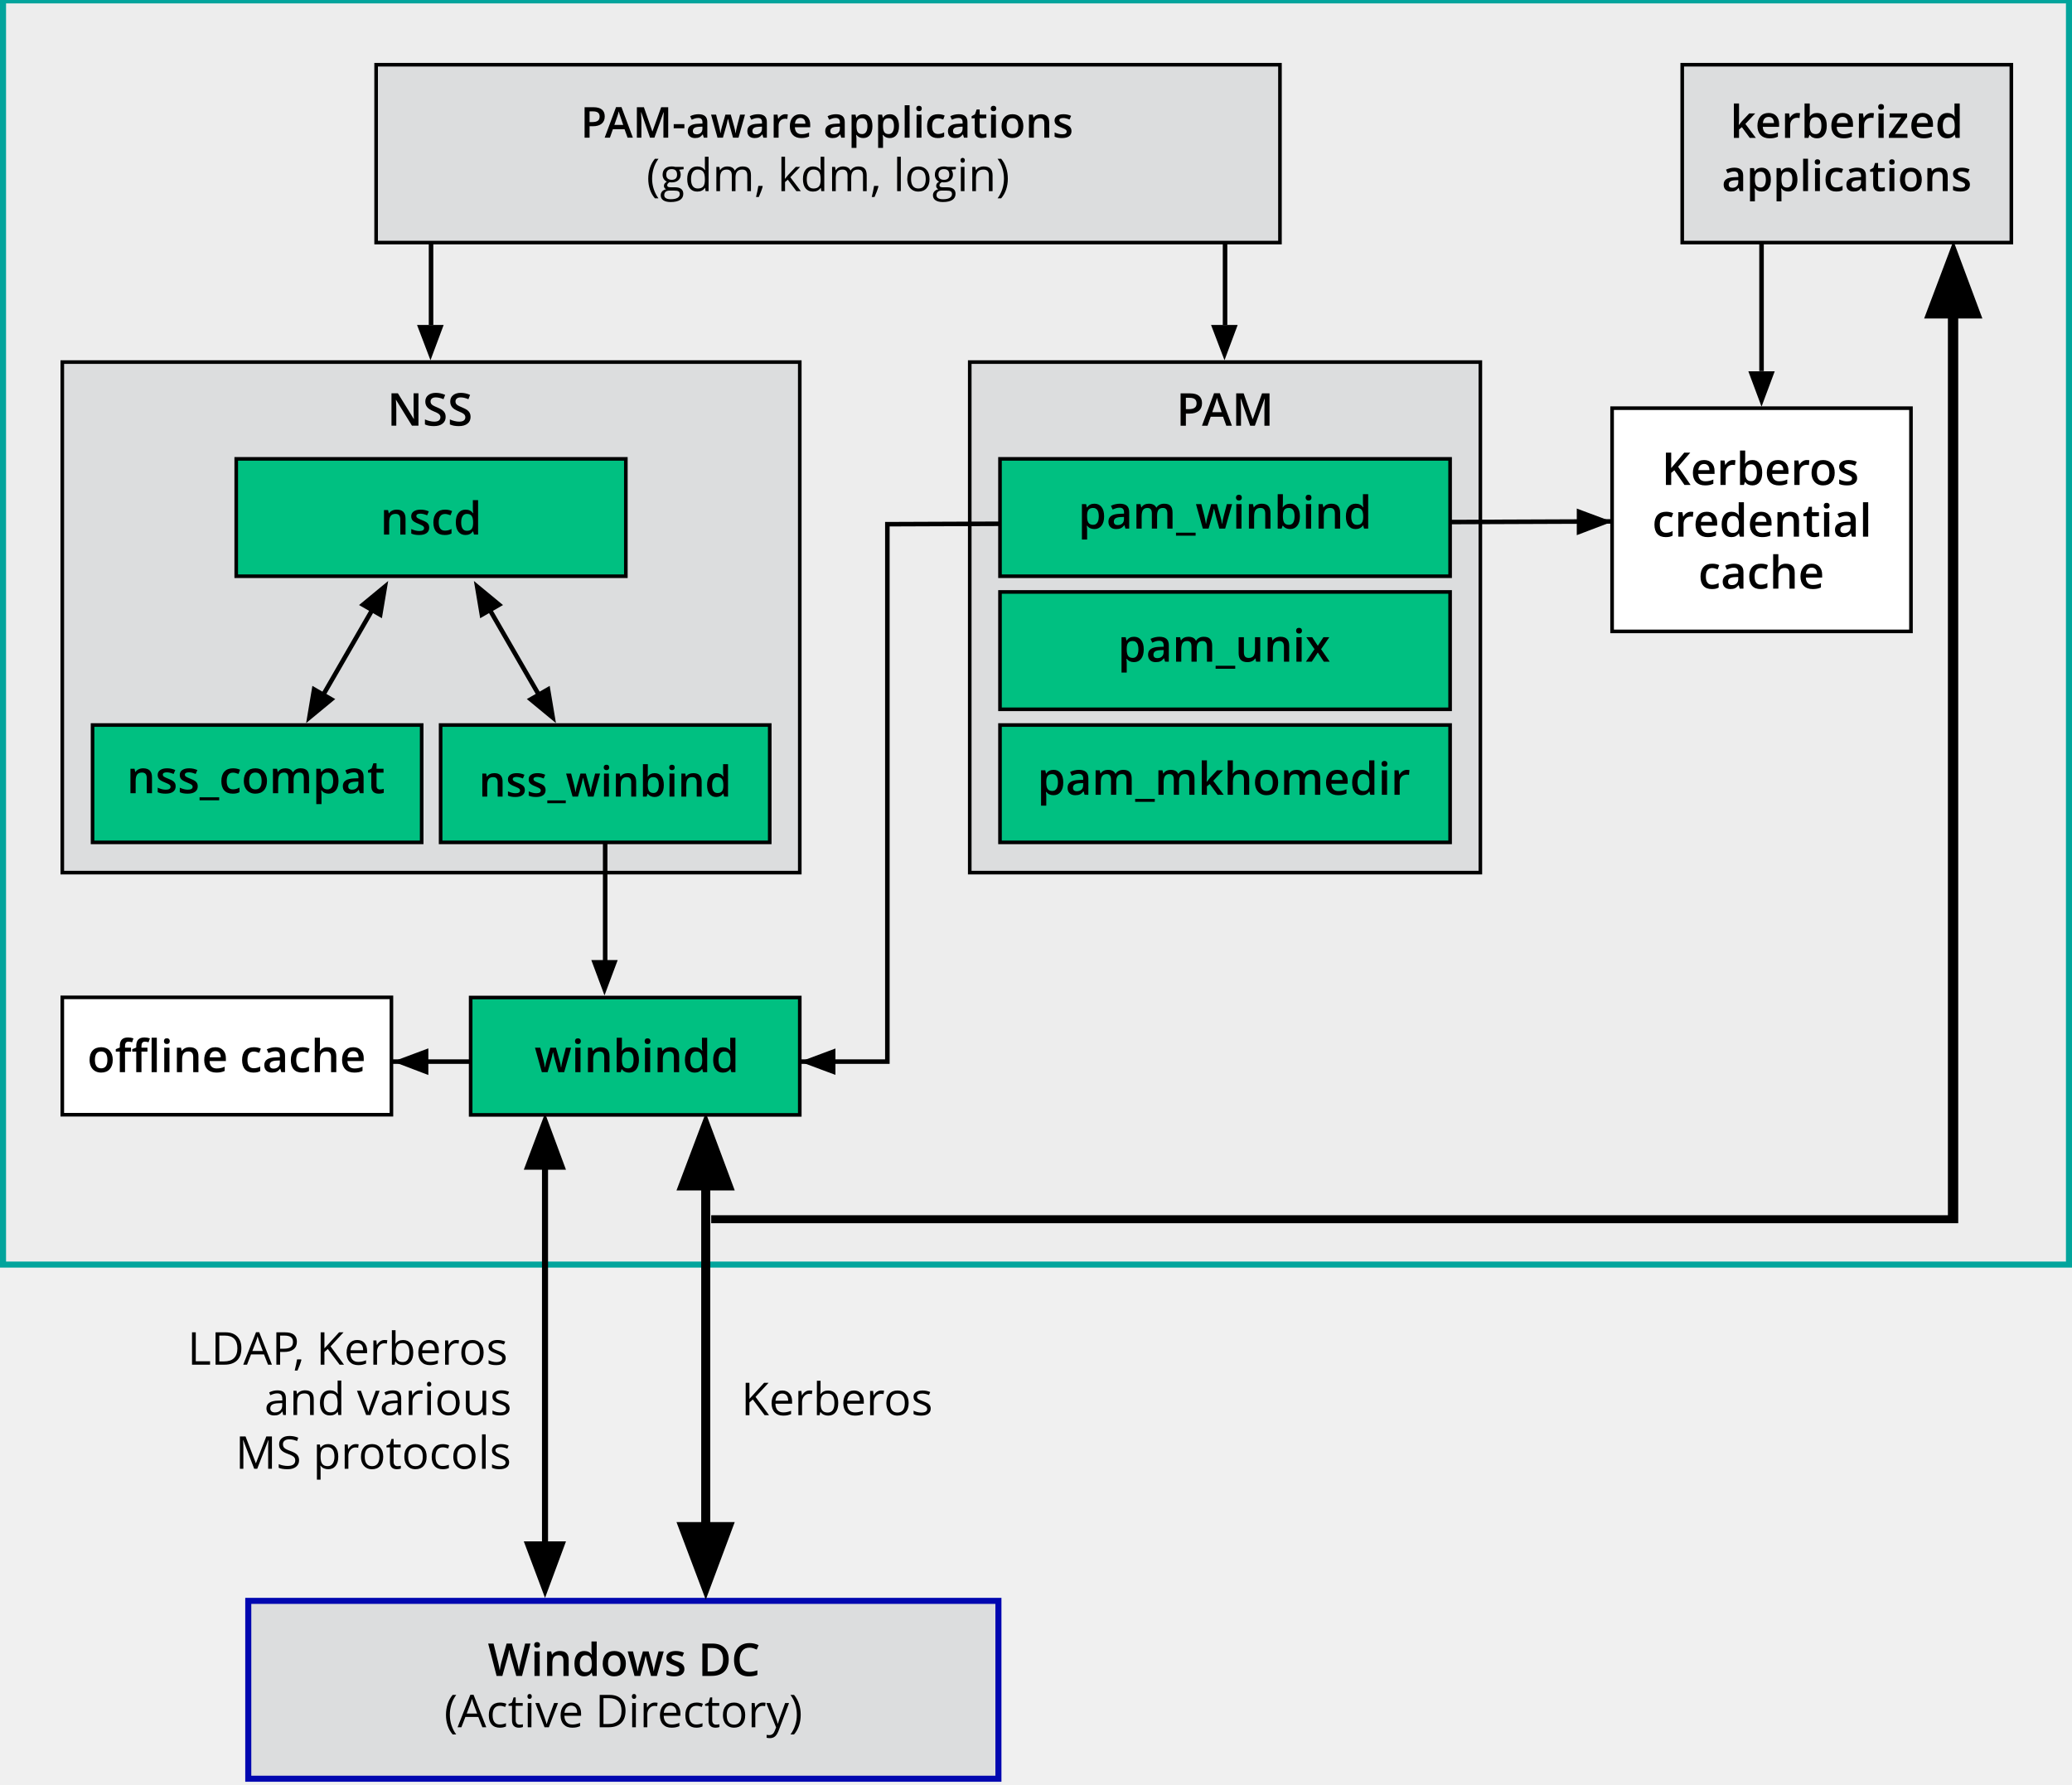
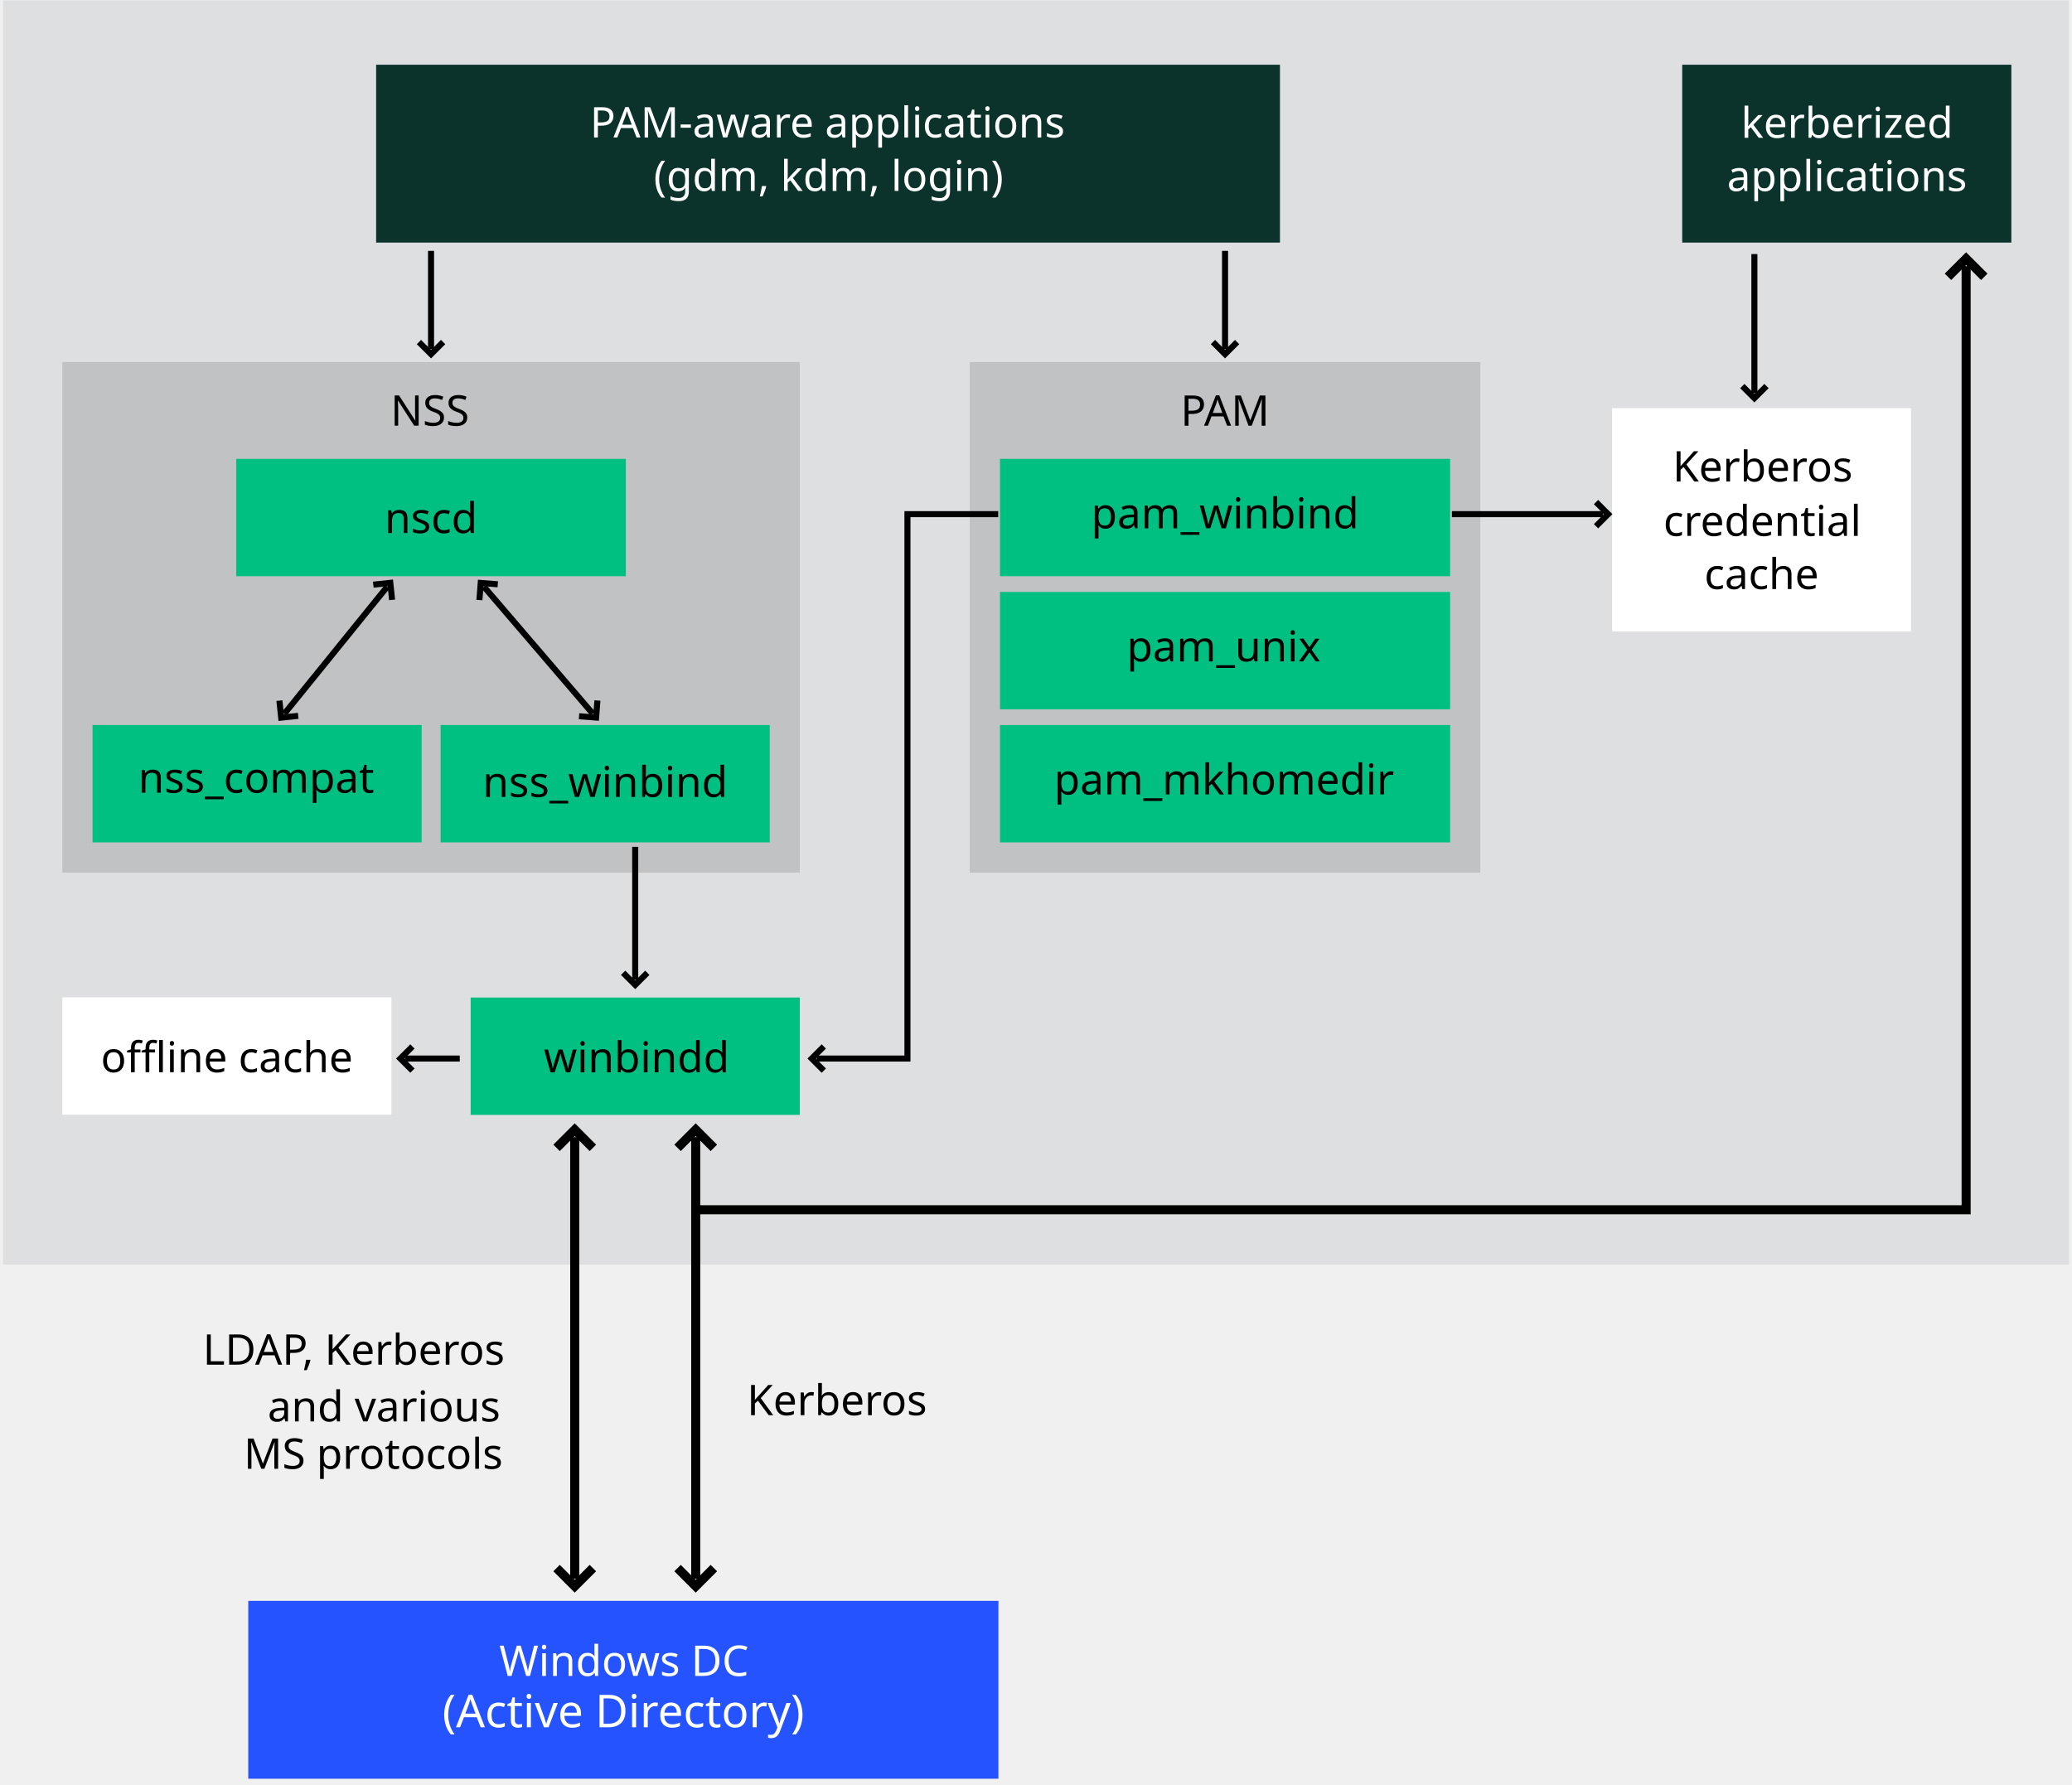
<svg xmlns="http://www.w3.org/2000/svg" width="685" height="590" viewBox="48 48 9186.893 7866.667" id="svg2" version="1.1">
-   <defs id="defs95" />
-   <rect id="rect6" style="fill:#ededed;stroke:#02a49c;stroke-width:26.823;stroke-linecap:butt;stroke-linejoin:miter" rx="0" height="5606.016" width="9160.069" y="26.58" x="61.412" />
-   <rect id="rect12" style="fill:#dcddde;stroke:#000000;stroke-width:16;stroke-linecap:butt;stroke-linejoin:miter" rx="0" height="2263.959" width="3269.823" y="1630.551" x="324.23" />
-   <rect id="rect16" style="fill:#dcddde;stroke:#0007b0;stroke-width:26.823;stroke-linecap:butt;stroke-linejoin:miter" rx="0" height="788.691" width="3326.057" y="7123.861" x="1148.77" />
-   <rect id="rect20" style="fill:#00c081;stroke:#000000;stroke-width:16;stroke-linecap:butt;stroke-linejoin:miter" rx="0" height="520.461" width="1727.498" y="2059.73" x="1095.393" />
-   <polyline transform="translate(-268.2304,-549.8752)" id="polyline22" style="fill:none;stroke:#000000;stroke-width:16;stroke-linecap:butt;stroke-linejoin:miter" points="4677,3165 6708,3165 " />
-   <polyline transform="translate(-268.2304,-549.8752)" id="polyline24" style="fill:none;stroke:#000000;stroke-width:16;stroke-linecap:butt;stroke-linejoin:miter" points="4677,3212 6708,3212 " />
-   <polyline transform="translate(-268.2304,-549.8752)" id="polyline26" style="fill:none;stroke:#000000;stroke-width:16;stroke-linecap:butt;stroke-linejoin:miter" points="4677,3212 6708,3212 " />
-   <rect id="rect28" style="fill:#dcddde;stroke:#000000;stroke-width:16;stroke-linecap:butt;stroke-linejoin:miter" rx="0" height="2263.959" width="2263.959" y="1630.551" x="4347.686" />
-   <rect id="rect30" style="fill:#00c081;stroke:#000000;stroke-width:16;stroke-linecap:butt;stroke-linejoin:miter" rx="0" height="520.461" width="1459.267" y="3239.955" x="458.346" />
-   <polyline transform="translate(-408.6544,-281.6452)" id="polyline44" style="fill:none;stroke:#000000;stroke-width:20.117;stroke-linecap:butt;stroke-linejoin:miter" points="8267,1275 8267,1952 " />
-   <polygon transform="translate(-408.6544,-281.6452)" id="polygon46" style="fill:#000000;stroke:#000000;stroke-width:16;stroke-miterlimit:8" points="8314,1961 8220,1961 8220,1961 8267,2087 " />
-   <polyline transform="matrix(0.5570423,0,0,0.5570423,1047.284,1249.417)" id="polyline48" style="fill:none;stroke:#000000;stroke-width:36.114;stroke-linecap:butt;stroke-linejoin:miter" points="3023,4062 3023,5448 " />
-   <polygon transform="translate(-294.7608,-1166.804)" id="polygon50" style="fill:#000000;stroke:#000000;stroke-width:16;stroke-miterlimit:8" points="2976,5457 2976,5457 3023,5583 3070,5457 " />
-   <polygon transform="translate(-303.7931,-1219.624)" id="polygon54" style="fill:#000000;stroke:#000000;stroke-width:16;stroke-miterlimit:8" points="2243,6000 2243,5905 2243,5905 2117,5952 " />
-   <path style="fill:none;fill-rule:evenodd;stroke:#000000;stroke-width:20.117;stroke-linecap:butt;stroke-linejoin:miter;stroke-opacity:1" d="m 7273.627,2336.78 -3291.221,12.659 0,2383.145 -2341.831,0" id="path4417" />
-   <polygon transform="translate(-293.7961,-1172.081)" id="polygon58" style="fill:#000000;stroke:#000000;stroke-width:16;stroke-miterlimit:8" points="4038,5858 4038,5858 3912,5905 4038,5952 " />
-   <rect id="rect32-5" style="fill:#00c081;stroke:#000000;stroke-width:16;stroke-linecap:butt;stroke-linejoin:miter" rx="0" height="520.461" width="1995.728" y="3239.955" x="4481.802" />
-   <polygon transform="translate(-298.8254,-542.4488)" id="polygon62" style="fill:#000000;stroke:#000000;stroke-width:16;stroke-miterlimit:8" points="7346,2929 7346,2929 7472,2881 7346,2834 " />
-   <polyline transform="matrix(0.4593176,0,0,0.4593176,1571.361,2169.141)" id="polyline76" style="fill:none;stroke:#000000;stroke-width:87.596;stroke-linecap:butt;stroke-linejoin:miter" points="3496,6629 3496,10094 " />
-   <polygon transform="translate(-318.8646,-3288.507)" id="polygon78" style="fill:#000000;stroke:#000000;stroke-width:48;stroke-miterlimit:8" points="3401,10087 3496,10339 3590,10087 3401,10087 " />
-   <polygon transform="translate(-318.8646,-1357.251)" id="polygon80" style="fill:#000000;stroke:#000000;stroke-width:48;stroke-miterlimit:8" points="3590,6637 3496,6385 3401,6637 3590,6637 " />
-   <rect id="rect32-5-0" style="fill:#00c081;stroke:#000000;stroke-width:16;stroke-linecap:butt;stroke-linejoin:miter" rx="0" height="520.461" width="1995.728" y="2649.843" x="4481.802" />
-   <polyline transform="matrix(0.9712916,0,0,0.7512472,-194.3461,214.8173)" id="polyline82" style="fill:none;stroke:#000000;stroke-width:47.101;stroke-linecap:butt;stroke-linejoin:miter" points="3496,6944 9165,6944 9165,1526 " />
-   <polygon transform="translate(-455.9917,-120.7072)" id="polygon84" style="fill:#000000;stroke:#000000;stroke-width:48;stroke-miterlimit:8" points="9070,1534 9259,1534 9259,1534 9165,1282 " />
-   <polyline transform="matrix(0.4609686,0,0,0.4609686,1158.116,2172.827)" id="polyline86" style="fill:none;stroke:#000000;stroke-width:58.188;stroke-linecap:butt;stroke-linejoin:miter" points="2834,10205 2834,6565 " />
-   <polygon transform="translate(-369.4988,-1369.909)" id="polygon88" style="fill:#000000;stroke:#000000;stroke-width:32;stroke-miterlimit:8" points="2904,6566 2834,6377 2763,6566 2904,6566 " />
-   <polygon transform="translate(-369.4988,-3327.989)" id="polygon90" style="fill:#000000;stroke:#000000;stroke-width:32;stroke-miterlimit:8" points="2763,10204 2763,10204 2834,10393 2904,10204 " />
-   <rect id="rect8" style="fill:#dcddde;stroke:#000000;stroke-width:16;stroke-linecap:butt;stroke-linejoin:miter" rx="0" height="788.691" width="1459.267" y="311.955" x="7506.712" />
-   <text style="text-anchor:middle" id="text96" font-size="189" font-weight="bold" font-style="normal" y="872.417" x="8236.161">
-     <tspan id="tspan4263" style="font-style:normal;font-variant:normal;font-weight:600;font-stretch:normal;font-family:'Open Sans'">applications</tspan>
+   <defs id="defs95">
+     <marker style="overflow:visible" id="DotL" refX="0.0" refY="0.0" orient="auto">
+       <path transform="scale(0.8) translate(7.4, 1)" style="fill-rule:evenodd;stroke:#0c322c;stroke-width:1pt;stroke-opacity:1;fill:#0c322c;fill-opacity:1" d="M -2.5,-1.0 C -2.5,1.76 -4.74,4.0 -7.5,4.0 C -10.26,4.0 -12.5,1.76 -12.5,-1.0 C -12.5,-3.76 -10.26,-6.0 -7.5,-6.0 C -4.74,-6.0 -2.5,-3.76 -2.5,-1.0 z " id="path965" />
+     </marker>
+     <marker markerWidth="7.121" markerHeight="11.414" refX="3.561" refY="5.707" orient="auto" id="marker840">
+       <path style="fill:none;stroke:#0c322c;stroke-width:2;stroke-linecap:butt;stroke-linejoin:miter;stroke-miterlimit:4;stroke-dasharray:none;stroke-opacity:1" d="M 0.707,0.707 5.707,5.707 l -5,5" id="path838" />
+     </marker>
+     <marker markerWidth="3.061" markerHeight="4.707" refX="1.53" refY="2.354" orient="auto" id="marker868">
+       <path style="fill:none;stroke:#000000;stroke-width:1px;stroke-linecap:butt;stroke-linejoin:miter;stroke-opacity:1" d="M 2.707,0.354 0.707,2.354 2.707,4.354" id="path851-3" />
+     </marker>
+     <marker markerWidth="3.061" markerHeight="4.707" refX="1.53" refY="2.354" orient="auto" id="marker883">
+       <path style="fill:none;stroke:#000000;stroke-width:1px;stroke-linecap:butt;stroke-linejoin:miter;stroke-opacity:1" d="M 0.354,0.354 2.354,2.354 0.354,4.354" id="path851" />
+     </marker>
+     <marker markerWidth="3.061" markerHeight="4.707" refX="1.53" refY="2.354" orient="auto" id="marker8684506">
+       <path style="fill:#0c322c;stroke:#000000;stroke-width:1px;stroke-linecap:butt;stroke-linejoin:miter;stroke-opacity:1" d="M 2.707,0.354 0.707,2.354 2.707,4.354" id="path1208" />
+     </marker>
+     <marker markerWidth="3.061" markerHeight="4.707" refX="1.53" refY="2.354" orient="auto" id="marker8839976">
+       <path style="fill:#0c322c;stroke:#000000;stroke-width:1px;stroke-linecap:butt;stroke-linejoin:miter;stroke-opacity:1" d="M 0.354,0.354 2.354,2.354 0.354,4.354" id="path1211" />
+     </marker>
+     <marker markerWidth="3.061" markerHeight="4.707" refX="1.53" refY="2.354" orient="auto" id="marker86845062245">
+       <path style="fill:#ffffff;stroke:#000000;stroke-width:1px;stroke-linecap:butt;stroke-linejoin:miter;stroke-opacity:1" d="M 2.707,0.354 0.707,2.354 2.707,4.354" id="path1299" />
+     </marker>
+     <marker markerWidth="3.061" markerHeight="4.707" refX="1.53" refY="2.354" orient="auto" id="marker88399767239">
+       <path style="fill:#ffffff;stroke:#000000;stroke-width:1px;stroke-linecap:butt;stroke-linejoin:miter;stroke-opacity:1" d="M 0.354,0.354 2.354,2.354 0.354,4.354" id="path1302" />
+     </marker>
+     <marker markerWidth="3.061" markerHeight="4.707" refX="1.53" refY="2.354" orient="auto" id="marker868450622454738">
+       <path style="fill:#ffffff;stroke:#0c322c;stroke-width:1px;stroke-linecap:butt;stroke-linejoin:miter;stroke-opacity:1" d="M 2.707,0.354 0.707,2.354 2.707,4.354" id="path1414" />
+     </marker>
+     <marker markerWidth="3.061" markerHeight="4.707" refX="1.53" refY="2.354" orient="auto" id="marker883997672393450">
+       <path style="fill:#ffffff;stroke:#0c322c;stroke-width:1px;stroke-linecap:butt;stroke-linejoin:miter;stroke-opacity:1" d="M 0.354,0.354 2.354,2.354 0.354,4.354" id="path1417" />
+     </marker>
+     <marker markerWidth="3.061" markerHeight="4.707" refX="1.53" refY="2.354" orient="auto" id="marker8684112">
+       <path style="fill:#ffffff;stroke:#0c322c;stroke-width:1px;stroke-linecap:butt;stroke-linejoin:miter;stroke-opacity:1;fill-opacity:0.0" d="M 2.707,0.354 0.707,2.354 2.707,4.354" id="path2096" />
+     </marker>
+     <marker markerWidth="3.061" markerHeight="4.707" refX="1.53" refY="2.354" orient="auto" id="marker8834579">
+       <path style="fill:#ffffff;stroke:#0c322c;stroke-width:1px;stroke-linecap:butt;stroke-linejoin:miter;stroke-opacity:1;fill-opacity:0.0" d="M 0.354,0.354 2.354,2.354 0.354,4.354" id="path2099" />
+     </marker>
+     <marker markerWidth="3.061" markerHeight="4.707" refX="1.53" refY="2.354" orient="auto" id="marker8836481">
+       <path style="fill:#ffffff;stroke:#0c322c;stroke-width:1px;stroke-linecap:butt;stroke-linejoin:miter;stroke-opacity:1;fill-opacity:0.0" d="M 0.354,0.354 2.354,2.354 0.354,4.354" id="path2261" />
+     </marker>
+     <marker markerWidth="3.061" markerHeight="4.707" refX="1.53" refY="2.354" orient="auto" id="marker8836481-7">
+       <path style="fill:#ffffff;fill-opacity:0;stroke:#0c322c;stroke-width:1px;stroke-linecap:butt;stroke-linejoin:miter;stroke-opacity:1" d="M 0.354,0.354 2.354,2.354 0.354,4.354" id="path2261-5" />
+     </marker>
+     <marker markerWidth="3.061" markerHeight="4.707" refX="1.53" refY="2.354" orient="auto" id="marker883-3">
+       <path style="fill:none;stroke:#000000;stroke-width:1px;stroke-linecap:butt;stroke-linejoin:miter;stroke-opacity:1" d="M 0.354,0.354 2.354,2.354 0.354,4.354" id="path851-6" />
+     </marker>
+   </defs>
+   <rect id="rect6" style="fill:#dedfe0;stroke:none;stroke-width:26.823;stroke-linecap:butt;stroke-linejoin:miter" rx="0" height="5606.016" width="9160.069" y="26.58" x="61.412" />
+   <rect id="rect12" style="fill:#c0c2c4;stroke:none;stroke-width:16;stroke-linecap:butt;stroke-linejoin:miter" rx="0" height="2263.959" width="3269.823" y="1630.551" x="324.23" />
+   <rect id="rect16" style="fill:#2453ff;stroke:none;stroke-width:26.823;stroke-linecap:butt;stroke-linejoin:miter" rx="0" height="788.691" width="3326.057" y="7123.861" x="1148.77" />
+   <rect id="rect20" style="fill:#00c081;stroke:none;stroke-width:16;stroke-linecap:butt;stroke-linejoin:miter" rx="0" height="520.461" width="1727.498" y="2059.73" x="1095.393" />
+   <rect id="rect28" style="fill:#c0c2c4;stroke:none;stroke-width:16;stroke-linecap:butt;stroke-linejoin:miter" rx="0" height="2263.959" width="2263.959" y="1630.551" x="4347.686" />
+   <rect id="rect30" style="fill:#00c081;stroke:none;stroke-width:16;stroke-linecap:butt;stroke-linejoin:miter" rx="0" height="520.461" width="1459.267" y="3239.955" x="458.346" />
+   <rect id="rect32-5" style="fill:#00c081;stroke:none;stroke-width:16;stroke-linecap:butt;stroke-linejoin:miter" rx="0" height="520.461" width="1995.728" y="3239.955" x="4481.802" />
+   <rect id="rect32-5-0" style="fill:#00c081;stroke:none;stroke-width:16;stroke-linecap:butt;stroke-linejoin:miter" rx="0" height="520.461" width="1995.728" y="2649.843" x="4481.802" />
+   <rect id="rect8" style="fill:#0c322c;stroke:none;stroke-width:16;stroke-linecap:butt;stroke-linejoin:miter" rx="0" height="788.691" width="1459.267" y="311.955" x="7506.712" />
+   <g id="g1944" transform="translate(1.217161,-0.4242146)">
+     <text style="font-style:normal;font-variant:normal;font-weight:500;font-stretch:normal;font-size:187.761px;font-family:Poppins;-inkscape-font-specification:'Poppins Medium';text-anchor:middle;fill:#ffffff" id="text96" font-size="189px" font-weight="bold" font-style="normal" y="872.417" x="8236.161">
+       <tspan id="tspan4263" style="font-style:normal;font-variant:normal;font-weight:500;font-stretch:normal;font-size:187.761px;font-family:Poppins;-inkscape-font-specification:'Poppins Medium';fill:#ffffff">applications</tspan>
+     </text>
+     <text style="font-style:normal;font-variant:normal;font-weight:500;font-stretch:normal;font-size:187.761px;font-family:Poppins;-inkscape-font-specification:'Poppins Medium';text-anchor:middle;fill:#ffffff" id="text98" font-size="189px" font-weight="bold" font-style="normal" y="636.416" x="8236.346">
+       <tspan id="tspan4261" style="font-style:normal;font-variant:normal;font-weight:500;font-stretch:normal;font-size:187.761px;font-family:Poppins;-inkscape-font-specification:'Poppins Medium';fill:#ffffff">kerberized</tspan>
+     </text>
+   </g>
+   <text style="font-style:normal;font-variant:normal;font-weight:500;font-stretch:normal;font-size:187.761px;font-family:Poppins;-inkscape-font-specification:'Poppins Medium';text-anchor:middle" id="text100" font-size="189px" font-weight="bold" font-style="normal" y="3540.178" x="1183.755">
+     <tspan id="tspan4255" style="font-style:normal;font-variant:normal;font-weight:500;font-stretch:normal;font-size:187.761px;font-family:Poppins;-inkscape-font-specification:'Poppins Medium'">nss_compat</tspan>
  </text>
-   <text style="text-anchor:middle" id="text98" font-size="189" font-weight="bold" font-style="normal" y="636.416" x="8236.346">
-     <tspan id="tspan4261" style="font-style:normal;font-variant:normal;font-weight:600;font-stretch:normal;font-size:201px;font-family:'Open Sans'">kerberized</tspan>
+   <text style="font-style:normal;font-variant:normal;font-weight:500;font-stretch:normal;font-size:187.761px;font-family:Poppins;-inkscape-font-specification:'Poppins Medium';text-anchor:middle" id="text104" font-size="189px" font-weight="bold" font-style="normal" y="2388.587" x="1959.142">
+     <tspan id="tspan4253" style="font-style:normal;font-variant:normal;font-weight:500;font-stretch:normal;font-size:187.761px;font-family:Poppins;-inkscape-font-specification:'Poppins Medium'">nscd</tspan>
  </text>
-   <text style="text-anchor:middle" id="text100" font-size="189" font-weight="bold" font-style="normal" y="3542.424" x="1182.331">
-     <tspan id="tspan4255" style="font-style:normal;font-variant:normal;font-weight:600;font-stretch:normal;font-size:201px;font-family:'Open Sans'">nss_compat</tspan>
+   <text style="text-anchor:middle;-inkscape-font-specification:'Poppins Medium';font-family:Poppins;font-weight:500;font-style:normal;font-stretch:normal;font-variant:normal;font-size:187.761px;" id="text112" font-size="215px" font-weight="bold" font-style="normal" y="1912.539" x="1954.083">
+     <tspan id="tspan4251" style="font-style:normal;font-variant:normal;font-weight:500;font-stretch:normal;font-family:Poppins;-inkscape-font-specification:'Poppins Medium';font-size:187.761px;">NSS</tspan>
  </text>
-   <text style="text-anchor:middle" id="text104" font-size="189" font-weight="bold" font-style="normal" y="2395.401" x="1959.142">
-     <tspan id="tspan4253" style="font-style:normal;font-variant:normal;font-weight:600;font-stretch:normal;font-size:201px;font-family:'Open Sans'">nscd</tspan>
+   <text style="text-anchor:middle;-inkscape-font-specification:'Poppins Medium';font-family:Poppins;font-weight:500;font-style:normal;font-stretch:normal;font-variant:normal;font-size:187.761px;" id="text114" font-size="215px" font-weight="bold" font-style="normal" y="1912.784" x="5479.617">
+     <tspan id="tspan4237" style="font-style:normal;font-variant:normal;font-weight:500;font-stretch:normal;font-family:Poppins;-inkscape-font-specification:'Poppins Medium';font-size:187.761px;">PAM</tspan>
  </text>
-   <text style="text-anchor:middle" id="text112" font-size="215" font-weight="bold" font-style="normal" y="1912.539" x="1954.083">
-     <tspan id="tspan4251" style="font-style:normal;font-variant:normal;font-weight:600;font-stretch:normal;font-size:201px;font-family:'Open Sans'">NSS</tspan>
+   <text style="font-style:normal;font-variant:normal;font-weight:500;font-stretch:normal;font-size:187.761px;font-family:Poppins;-inkscape-font-specification:'Poppins Medium';text-anchor:middle" id="text120" font-size="215px" font-weight="bold" font-style="normal" y="7456.639" x="2814.685">
+     <tspan id="tspan4205" style="font-style:normal;font-variant:normal;font-weight:500;font-stretch:normal;font-size:187.761px;font-family:Poppins;-inkscape-font-specification:'Poppins Medium';fill:#ffffff">Windows DC</tspan>
  </text>
-   <text style="text-anchor:middle" id="text114" font-size="215" font-weight="bold" font-style="normal" y="1912.784" x="5479.617">
-     <tspan id="tspan4237" style="font-style:normal;font-variant:normal;font-weight:600;font-stretch:normal;font-size:201px;font-family:'Open Sans'">PAM</tspan>
+   <text style="font-style:normal;font-variant:normal;font-weight:500;font-stretch:normal;font-family:Poppins;-inkscape-font-specification:'Poppins Medium';text-anchor:middle" id="text122" font-size="215px" font-weight="bold" font-style="normal" y="7684.29" x="2811.798">
+     <tspan id="tspan4203" style="font-style:normal;font-variant:normal;font-weight:500;font-stretch:normal;font-size:201px;font-family:Poppins;-inkscape-font-specification:'Poppins Medium';fill:#ffffff">(Active Directory)</tspan>
  </text>
-   <text style="text-anchor:middle" id="text120" font-size="215" font-weight="bold" font-style="normal" y="7456.639" x="2814.685">
-     <tspan id="tspan4205" style="font-style:normal;font-variant:normal;font-weight:600;font-stretch:normal;font-size:201px;font-family:'Open Sans'">Windows DC</tspan>
+   <text style="text-anchor:middle;-inkscape-font-specification:'Poppins Medium';font-family:Poppins;font-weight:500;font-style:normal;font-stretch:normal;font-variant:normal;font-size:187.761px;" id="text126" font-size="215px" font-weight="bold" font-style="normal" y="6300.421" x="3759.185">
+     <tspan id="tspan4211" style="font-style:normal;font-variant:normal;font-weight:500;font-stretch:normal;font-family:Poppins;-inkscape-font-specification:'Poppins Medium';font-size:187.761px;">Kerberos</tspan>
  </text>
-   <text style="text-anchor:middle" id="text122" font-size="215" font-weight="bold" font-style="normal" y="7684.29" x="2811.798">
-     <tspan id="tspan4203" style="font-style:normal;font-variant:normal;font-weight:400;font-stretch:normal;font-size:201px;font-family:'Open Sans'">(Active Directory)</tspan>
+   <text style="font-style:normal;font-variant:normal;font-weight:500;font-stretch:normal;font-size:187.761px;font-family:Poppins;-inkscape-font-specification:'Poppins Medium';text-anchor:middle" id="text130" font-size="189px" font-weight="bold" font-style="normal" y="6328.111" x="1750.574">
+     <tspan id="tspan4207" style="font-style:normal;font-variant:normal;font-weight:500;font-stretch:normal;font-size:187.761px;font-family:Poppins;-inkscape-font-specification:'Poppins Medium'">and various</tspan>
  </text>
-   <text style="text-anchor:middle" id="text126" font-size="215" font-weight="bold" font-style="normal" y="6300.421" x="3759.185">
-     <tspan id="tspan4211" style="font-style:normal;font-variant:normal;font-weight:400;font-stretch:normal;font-size:201px;font-family:'Open Sans'">Kerberos</tspan>
+   <text style="font-style:normal;font-variant:normal;font-weight:500;font-stretch:normal;font-size:187.761px;font-family:Poppins;-inkscape-font-specification:'Poppins Medium';text-anchor:middle" id="text134" font-size="189px" font-weight="bold" font-style="normal" y="6076.471" x="1616.606">
+     <tspan id="tspan4209" style="font-style:normal;font-variant:normal;font-weight:500;font-stretch:normal;font-size:187.761px;font-family:Poppins;-inkscape-font-specification:'Poppins Medium'">LDAP, Kerberos</tspan>
  </text>
-   <text style="text-anchor:middle" id="text130" font-size="189" font-weight="bold" font-style="normal" y="6299.667" x="1768.432">
-     <tspan id="tspan4207" style="font-style:normal;font-variant:normal;font-weight:400;font-stretch:normal;font-size:201px;font-family:'Open Sans'">and various</tspan>
+   <rect id="rect32-5-05" style="fill:#00c081;stroke:none;stroke-width:16;stroke-linecap:butt;stroke-linejoin:miter" rx="0" height="520.461" width="1995.728" y="2059.73" x="4481.802" />
+   <text style="font-style:normal;font-variant:normal;font-weight:500;font-stretch:normal;font-size:187.761px;font-family:Poppins;-inkscape-font-specification:'Poppins Medium';text-anchor:middle" id="text142" font-size="189px" font-weight="bold" font-style="normal" y="2367.652" x="5479.666">
+     <tspan id="tspan4239" style="font-style:normal;font-variant:normal;font-weight:500;font-stretch:normal;font-size:187.761px;font-family:Poppins;-inkscape-font-specification:'Poppins Medium'">pam_winbind</tspan>
  </text>
-   <text style="text-anchor:middle" id="text134" font-size="189" font-weight="bold" font-style="normal" y="6076.471" x="1589.557">
-     <tspan id="tspan4209" style="font-style:normal;font-variant:normal;font-weight:400;font-stretch:normal;font-size:201px;font-family:'Open Sans'">LDAP, Kerberos</tspan>
+   <text style="font-style:normal;font-variant:normal;font-weight:500;font-stretch:normal;font-size:187.761px;font-family:Poppins;-inkscape-font-specification:'Poppins Medium';text-anchor:middle" id="text144" font-size="189px" font-weight="bold" font-style="normal" y="3547.877" x="5475.441">
+     <tspan id="tspan4243" style="font-style:normal;font-variant:normal;font-weight:500;font-stretch:normal;font-size:187.761px;font-family:Poppins;-inkscape-font-specification:'Poppins Medium'">pam_mkhomedir</tspan>
  </text>
-   <rect id="rect32-5-05" style="fill:#00c081;stroke:#000000;stroke-width:16;stroke-linecap:butt;stroke-linejoin:miter" rx="0" height="520.461" width="1995.728" y="2059.73" x="4481.802" />
-   <text style="text-anchor:middle" id="text142" font-size="189" font-weight="bold" font-style="normal" y="2369.059" x="5479.62">
-     <tspan id="tspan4239" style="font-style:normal;font-variant:normal;font-weight:600;font-stretch:normal;font-size:201px;font-family:'Open Sans'">pam_winbind</tspan>
+   <text style="font-style:normal;font-variant:normal;font-weight:500;font-stretch:normal;font-size:187.761px;font-family:Poppins;-inkscape-font-specification:'Poppins Medium';text-anchor:middle" id="text146" font-size="189" font-weight="bold" font-style="normal" y="2957.764" x="5473.564">
+     <tspan id="tspan4241" style="font-style:normal;font-variant:normal;font-weight:500;font-stretch:normal;font-size:187.761px;font-family:Poppins;-inkscape-font-specification:'Poppins Medium'">pam_unix</tspan>
  </text>
-   <text style="text-anchor:middle" id="text144" font-size="189" font-weight="bold" font-style="normal" y="3549.284" x="5474.267">
-     <tspan id="tspan4243" style="font-style:normal;font-variant:normal;font-weight:600;font-stretch:normal;font-size:201px;font-family:'Open Sans'">pam_mkhomedir</tspan>
+   <text style="text-anchor:middle;-inkscape-font-specification:'Poppins Medium';font-family:Poppins;font-weight:500;font-style:normal;font-stretch:normal;font-variant:normal;font-size:187.761px;" id="text130-5" font-size="189px" font-weight="bold" font-style="normal" y="6538.161" x="1703.257">
+     <tspan id="tspan4207-0" style="font-style:normal;font-variant:normal;font-weight:500;font-stretch:normal;font-family:Poppins;-inkscape-font-specification:'Poppins Medium';font-size:187.761px;">MS protocols</tspan>
  </text>
-   <text style="font-style:normal;font-weight:bold;font-size:189px;text-anchor:middle" id="text146" font-size="189" font-weight="bold" font-style="normal" y="2959.172" x="5475.282">
-     <tspan id="tspan4241" style="font-style:normal;font-variant:normal;font-weight:600;font-stretch:normal;font-size:201px;font-family:'Open Sans'">pam_unix</tspan>
+   <rect id="rect10" style="fill:#ffffff;stroke:none;stroke-width:16;stroke-linecap:butt;stroke-linejoin:miter" rx="0" height="989.864" width="1325.152" y="1834.931" x="7195.77" />
+   <g id="g1952" transform="translate(1.259222,1.790373)">
+     <text style="font-style:normal;font-variant:normal;font-weight:500;font-stretch:normal;font-size:187.761px;font-family:Poppins;-inkscape-font-specification:'Poppins Medium';text-anchor:middle" id="text106" font-size="189px" font-weight="bold" font-style="normal" y="2158.24" x="7862.081">
+       <tspan id="tspan4235" style="font-style:normal;font-variant:normal;font-weight:500;font-stretch:normal;font-size:187.761px;font-family:Poppins;-inkscape-font-specification:'Poppins Medium'">Kerberos</tspan>
+     </text>
+     <text style="font-style:normal;font-variant:normal;font-weight:500;font-stretch:normal;font-size:187.761px;font-family:Poppins;-inkscape-font-specification:'Poppins Medium';text-anchor:middle" id="text108" font-size="189px" font-weight="bold" font-style="normal" y="2399.516" x="7860.654">
+       <tspan id="tspan4233" style="font-style:normal;font-variant:normal;font-weight:500;font-stretch:normal;font-size:187.761px;font-family:Poppins;-inkscape-font-specification:'Poppins Medium'">credential</tspan>
+     </text>
+     <text style="font-style:normal;font-variant:normal;font-weight:500;font-stretch:normal;font-size:187.761px;font-family:Poppins;-inkscape-font-specification:'Poppins Medium';text-anchor:middle" id="text110" font-size="189px" font-weight="bold" font-style="normal" y="2635.159" x="7857.265">
+       <tspan id="tspan4231" style="font-style:normal;font-variant:normal;font-weight:500;font-stretch:normal;font-size:187.761px;font-family:Poppins;-inkscape-font-specification:'Poppins Medium'">cache</tspan>
+     </text>
+   </g>
+   <rect id="rect14" style="fill:#00c081;stroke:none;stroke-width:16;stroke-linecap:butt;stroke-linejoin:miter" rx="0" height="520.461" width="1459.267" y="4448.348" x="2134.786" />
+   <text style="font-style:normal;font-variant:normal;font-weight:500;font-stretch:normal;font-size:187.761px;font-family:Poppins;-inkscape-font-specification:'Poppins Medium';text-anchor:middle" id="text118" font-size="189px" font-weight="bold" font-style="normal" y="4780.021" x="2870.521">
+     <tspan id="tspan4259" style="font-style:normal;font-variant:normal;font-weight:500;font-stretch:normal;font-size:187.761px;font-family:Poppins;-inkscape-font-specification:'Poppins Medium'">winbindd</tspan>
  </text>
-   <text style="text-anchor:middle" id="text130-5" font-size="189" font-weight="bold" font-style="normal" y="6538.161" x="1703.257">
-     <tspan id="tspan4207-0" style="font-style:normal;font-variant:normal;font-weight:400;font-stretch:normal;font-size:201px;font-family:'Open Sans'">MS protocols</tspan>
+   <rect id="rect34" style="fill:#ffffff;stroke:none;stroke-width:16;stroke-linecap:butt;stroke-linejoin:miter" rx="0" height="520.461" width="1459.267" y="4447.617" x="324.23" />
+   <text style="font-style:normal;font-variant:normal;font-weight:500;font-stretch:normal;font-size:187.761px;font-family:Poppins;-inkscape-font-specification:'Poppins Medium';text-anchor:middle" id="text116" font-size="189px" font-weight="bold" font-style="normal" y="4779.479" x="1053.77">
+     <tspan id="tspan4257" style="font-style:normal;font-variant:normal;font-weight:500;font-stretch:normal;font-size:187.761px;font-family:Poppins;-inkscape-font-specification:'Poppins Medium'">offline cache</tspan>
  </text>
-   <rect id="rect10" style="fill:#ffffff;stroke:#000000;stroke-width:16;stroke-linecap:butt;stroke-linejoin:miter" rx="0" height="989.864" width="1325.152" y="1834.931" x="7195.77" />
-   <text style="text-anchor:middle" id="text106" font-size="189" font-weight="bold" font-style="normal" y="2175.448" x="7853.09">
-     <tspan id="tspan4235" style="font-style:normal;font-variant:normal;font-weight:600;font-stretch:normal;font-size:201px;font-family:'Open Sans'">Kerberos</tspan>
+   <rect id="rect32" style="fill:#00c081;stroke:none;stroke-width:16;stroke-linecap:butt;stroke-linejoin:miter" rx="0" height="520.461" width="1459.267" y="3239.955" x="2001.59" />
+   <text style="font-style:normal;font-variant:normal;font-weight:500;font-stretch:normal;font-size:187.761px;font-family:Poppins;-inkscape-font-specification:'Poppins Medium';text-anchor:middle" id="text102" font-size="189px" font-weight="bold" font-style="normal" y="3558.767" x="2731.223">
+     <tspan id="tspan4245" style="font-style:normal;font-variant:normal;font-weight:500;font-stretch:normal;font-size:187.761px;font-family:Poppins;-inkscape-font-specification:'Poppins Medium'">nss_winbind</tspan>
  </text>
-   <text style="text-anchor:middle" id="text108" font-size="189" font-weight="bold" font-style="normal" y="2404.803" x="7860.654">
-     <tspan id="tspan4233" style="font-style:normal;font-variant:normal;font-weight:600;font-stretch:normal;font-size:201px;font-family:'Open Sans'">credential</tspan>
-   </text>
-   <text style="text-anchor:middle" id="text110" font-size="189" font-weight="bold" font-style="normal" y="2635.159" x="7857.265">
-     <tspan id="tspan4231" style="font-style:normal;font-variant:normal;font-weight:600;font-stretch:normal;font-size:201px;font-family:'Open Sans'">cache</tspan>
-   </text>
-   <rect id="rect14" style="fill:#00c081;stroke:#000000;stroke-width:16;stroke-linecap:butt;stroke-linejoin:miter" rx="0" height="520.461" width="1459.267" y="4448.348" x="2134.786" />
-   <text style="text-anchor:middle" id="text118" font-size="189" font-weight="bold" font-style="normal" y="4779.453" x="2871.688">
-     <tspan id="tspan4259" style="font-style:normal;font-variant:normal;font-weight:600;font-stretch:normal;font-size:201px;font-family:'Open Sans'">winbindd</tspan>
-   </text>
-   <rect id="rect34" style="fill:#ffffff;stroke:#000000;stroke-width:16;stroke-linecap:butt;stroke-linejoin:miter" rx="0" height="520.461" width="1459.267" y="4447.617" x="324.23" />
-   <text style="text-anchor:middle" id="text116" font-size="189" font-weight="bold" font-style="normal" y="4779.23" x="1052.783">
-     <tspan id="tspan4257" style="font-style:normal;font-variant:normal;font-weight:600;font-stretch:normal;font-size:201px;font-family:'Open Sans'">offline cache</tspan>
-   </text>
-   <rect id="rect32" style="fill:#00c081;stroke:#000000;stroke-width:16;stroke-linecap:butt;stroke-linejoin:miter" rx="0" height="520.461" width="1459.267" y="3239.955" x="2001.59" />
-   <text style="text-anchor:middle" id="text102" font-size="189" font-weight="bold" font-style="normal" y="3557.263" x="2731.223">
-     <tspan id="tspan4245" style="font-style:normal;font-variant:normal;font-weight:600;font-stretch:normal;font-family:'Open Sans'">nss_winbind</tspan>
-   </text>
-   <polyline transform="matrix(0.2750177,0.1587815,-0.1587815,0.2750177,1513.406,1130.158)" id="polyline48-5" style="fill:none;stroke:#000000;stroke-width:63.349;stroke-linecap:butt;stroke-linejoin:miter" points="3023,4062 3023,5448 " />
-   <polygon transform="matrix(0.8660254,0.5,-0.5,0.8660254,1590.245,-3134.914)" id="polygon50-2" style="fill:#000000;stroke:#000000;stroke-width:16;stroke-miterlimit:8" points="3023,5583 3070,5457 2976,5457 2976,5457 " />
-   <polygon transform="matrix(0.8660254,0.5,0.5,-0.8660254,-3651.847,5944.657)" id="polygon50-2-3" style="fill:#000000;stroke:#000000;stroke-width:16;stroke-miterlimit:8" points="2976,5457 3023,5583 3070,5457 2976,5457 " />
-   <polyline transform="matrix(-0.2750177,0.1587815,0.1587815,0.2750177,2404.878,1130.158)" id="polyline48-5-9" style="fill:none;stroke:#000000;stroke-width:63.349;stroke-linecap:butt;stroke-linejoin:miter" points="3023,4062 3023,5448 " />
-   <polygon transform="matrix(-0.8660254,0.5,0.5,0.8660254,2328.038,-3134.914)" id="polygon50-2-0" style="fill:#000000;stroke:#000000;stroke-width:16;stroke-miterlimit:8" points="2976,5457 2976,5457 3023,5583 3070,5457 " />
-   <polygon transform="matrix(-0.8660254,0.5,-0.5,-0.8660254,7570.131,5944.656)" id="polygon50-2-3-2" style="fill:#000000;stroke:#000000;stroke-width:16;stroke-miterlimit:8" points="3070,5457 2976,5457 2976,5457 3023,5583 " />
-   <polyline transform="matrix(0.6010441,0,0,0.6010441,2327.791,263.7833)" id="polyline40" style="fill:none;stroke:#000000;stroke-width:33.471;stroke-linecap:butt;stroke-linejoin:miter" points="5244,1275 5244,2000 " />
-   <polygon transform="translate(233.1611,-534.1285)" id="polygon42" style="fill:#000000;stroke:#000000;stroke-width:16;stroke-miterlimit:8" points="5291,2008 5196,2008 5196,2008 5244,2134 " />
-   <polyline transform="matrix(0.6010441,0,0,0.6010441,-1192.734,263.7833)" id="polyline40-2" style="fill:none;stroke:#000000;stroke-width:33.471;stroke-linecap:butt;stroke-linejoin:miter" points="5244,1275 5244,2000 " />
-   <polygon transform="translate(-3287.363,-534.1286)" id="polygon42-6" style="fill:#000000;stroke:#000000;stroke-width:16;stroke-miterlimit:8" points="5196,2008 5196,2008 5244,2134 5291,2008 " />
-   <rect id="rect18" style="fill:#dcddde;stroke:#000000;stroke-width:16;stroke-linecap:butt;stroke-linejoin:miter" rx="0" height="788.691" width="4007.456" y="311.955" x="1715.675" />
-   <text style="text-anchor:middle" id="text92" font-size="189" font-weight="bold" font-style="normal" y="872.555" x="3719.357">
-     <tspan id="tspan4247" style="font-style:normal;font-variant:normal;font-weight:400;font-stretch:normal;font-size:201px;font-family:'Open Sans'">(gdm, kdm, login)</tspan>
-   </text>
-   <text style="text-anchor:middle" id="text94" font-size="189" font-weight="bold" font-style="normal" y="635.315" x="3714.466">
-     <tspan id="tspan4249" style="font-style:normal;font-variant:normal;font-weight:600;font-stretch:normal;font-family:'Open Sans'">PAM-aware applications</tspan>
-   </text>
+   <polyline transform="matrix(0.6010441,0,0,0.6010441,2327.791,371.0755)" id="polyline40" style="fill:none;stroke:#000000;stroke-width:44.627;stroke-linecap:butt;stroke-linejoin:miter;marker-end:url(#marker883);stroke-miterlimit:4;stroke-dasharray:none" points="5244,1275 5244,2000 " />
+   <polyline transform="matrix(0.6010441,0,0,0.6010441,-1192.734,371.0755)" id="polyline40-2" style="fill:none;stroke:#000000;stroke-width:44.627;stroke-linecap:butt;stroke-linejoin:miter;stroke-miterlimit:4;stroke-dasharray:none;marker-end:url(#marker883)" points="5244,1275 5244,2000 " />
+   <rect id="rect18" style="fill:#0c322c;stroke:none;stroke-width:16;stroke-linecap:butt;stroke-linejoin:miter" rx="0" height="788.691" width="4007.456" y="311.955" x="1715.675" />
+   <g id="g1911" style="fill:#ffffff" transform="translate(2.402683,-0.8813302)">
+     <text style="font-style:normal;font-variant:normal;font-weight:500;font-stretch:normal;font-size:187.761px;font-family:Poppins;-inkscape-font-specification:'Poppins Medium';text-anchor:middle;fill:#ffffff" id="text92" font-size="189px" font-weight="bold" font-style="normal" y="872.555" x="3719.357">
+       <tspan id="tspan4247" style="font-style:normal;font-variant:normal;font-weight:500;font-stretch:normal;font-size:187.761px;font-family:Poppins;-inkscape-font-specification:'Poppins Medium';fill:#ffffff">(gdm, kdm, login)</tspan>
+     </text>
+     <text style="font-style:normal;font-variant:normal;font-weight:500;font-stretch:normal;font-size:187.761px;font-family:Poppins;-inkscape-font-specification:'Poppins Medium';text-anchor:middle;fill:#ffffff" id="text94" font-size="189px" font-weight="bold" font-style="normal" y="635.315" x="3714.466">
+       <tspan id="tspan4249" style="font-style:normal;font-variant:normal;font-weight:500;font-stretch:normal;font-size:187.761px;font-family:Poppins;-inkscape-font-specification:'Poppins Medium';fill:#ffffff">PAM-aware applications</tspan>
+     </text>
+   </g>
+   <path style="fill:none;stroke:#000000;stroke-width:26.823;stroke-linecap:butt;stroke-linejoin:miter;stroke-miterlimit:4;stroke-dasharray:none;stroke-opacity:1;marker-end:url(#marker883)" d="m 7826.683,1151.502 v 616.93" id="path1954" />
+   <path style="fill:none;stroke:#000000;stroke-width:26.823;stroke-linecap:butt;stroke-linejoin:miter;stroke-miterlimit:4;stroke-dasharray:none;stroke-opacity:1;marker-start:url(#marker868)" d="m 3669.111,4718.967 h 402.346 V 2304.893 h 402.346" id="path1956" />
+   <path style="fill:none;stroke:#000000;stroke-width:26.823;stroke-linecap:butt;stroke-linejoin:miter;stroke-miterlimit:4;stroke-dasharray:none;stroke-opacity:1;marker-end:url(#marker883)" d="m 6485.531,2304.893 h 670.576" id="path1958" />
+   <path style="fill:none;stroke:#000000;stroke-width:26.823;stroke-linecap:butt;stroke-linejoin:miter;stroke-miterlimit:4;stroke-dasharray:none;stroke-opacity:1;marker-end:url(#marker883)" d="M 2086.552,4718.967 H 1845.144" id="path1960" />
+   <path style="fill:none;stroke:#000000;stroke-width:26.823;stroke-linecap:butt;stroke-linejoin:miter;stroke-miterlimit:4;stroke-dasharray:none;stroke-opacity:1;marker-end:url(#marker883)" d="m 2864.42,3780.161 v 590.107" id="path1962" />
+   <path style="fill:none;stroke:#000000;stroke-width:26.823;stroke-linecap:butt;stroke-linejoin:miter;stroke-miterlimit:4;stroke-dasharray:none;stroke-opacity:1;marker-start:url(#marker868);marker-end:url(#marker883)" d="m 1764.675,2626.77 -455.992,563.284" id="path1964" />
+   <path style="fill:none;stroke:#000000;stroke-width:26.823;stroke-linecap:butt;stroke-linejoin:miter;stroke-miterlimit:4;stroke-dasharray:none;stroke-opacity:1;marker-start:url(#marker868);marker-end:url(#marker883)" d="m 2193.844,2626.77 482.815,563.284" id="path1966" />
+   <path style="fill:none;stroke:#000000;stroke-width:40.235;stroke-linecap:butt;stroke-linejoin:miter;stroke-miterlimit:4;stroke-dasharray:none;stroke-opacity:1;marker-start:url(#marker868);marker-end:url(#marker883)" d="M 3132.65,5067.667 V 7025.749" id="path1971" />
+   <path style="fill:none;stroke:#000000;stroke-width:40.235;stroke-linecap:butt;stroke-linejoin:miter;stroke-miterlimit:4;stroke-dasharray:none;stroke-opacity:1;marker-end:url(#marker883)" d="M 3132.65,5389.544 H 8765.49 V 1205.149" id="path1973" />
+   <path style="fill:none;stroke:#000000;stroke-width:40.235;stroke-linecap:butt;stroke-linejoin:miter;stroke-miterlimit:4;stroke-dasharray:none;stroke-opacity:1;marker-start:url(#marker868);marker-end:url(#marker883)" d="M 2596.189,5067.667 V 7025.749" id="path1975" />
</svg>
